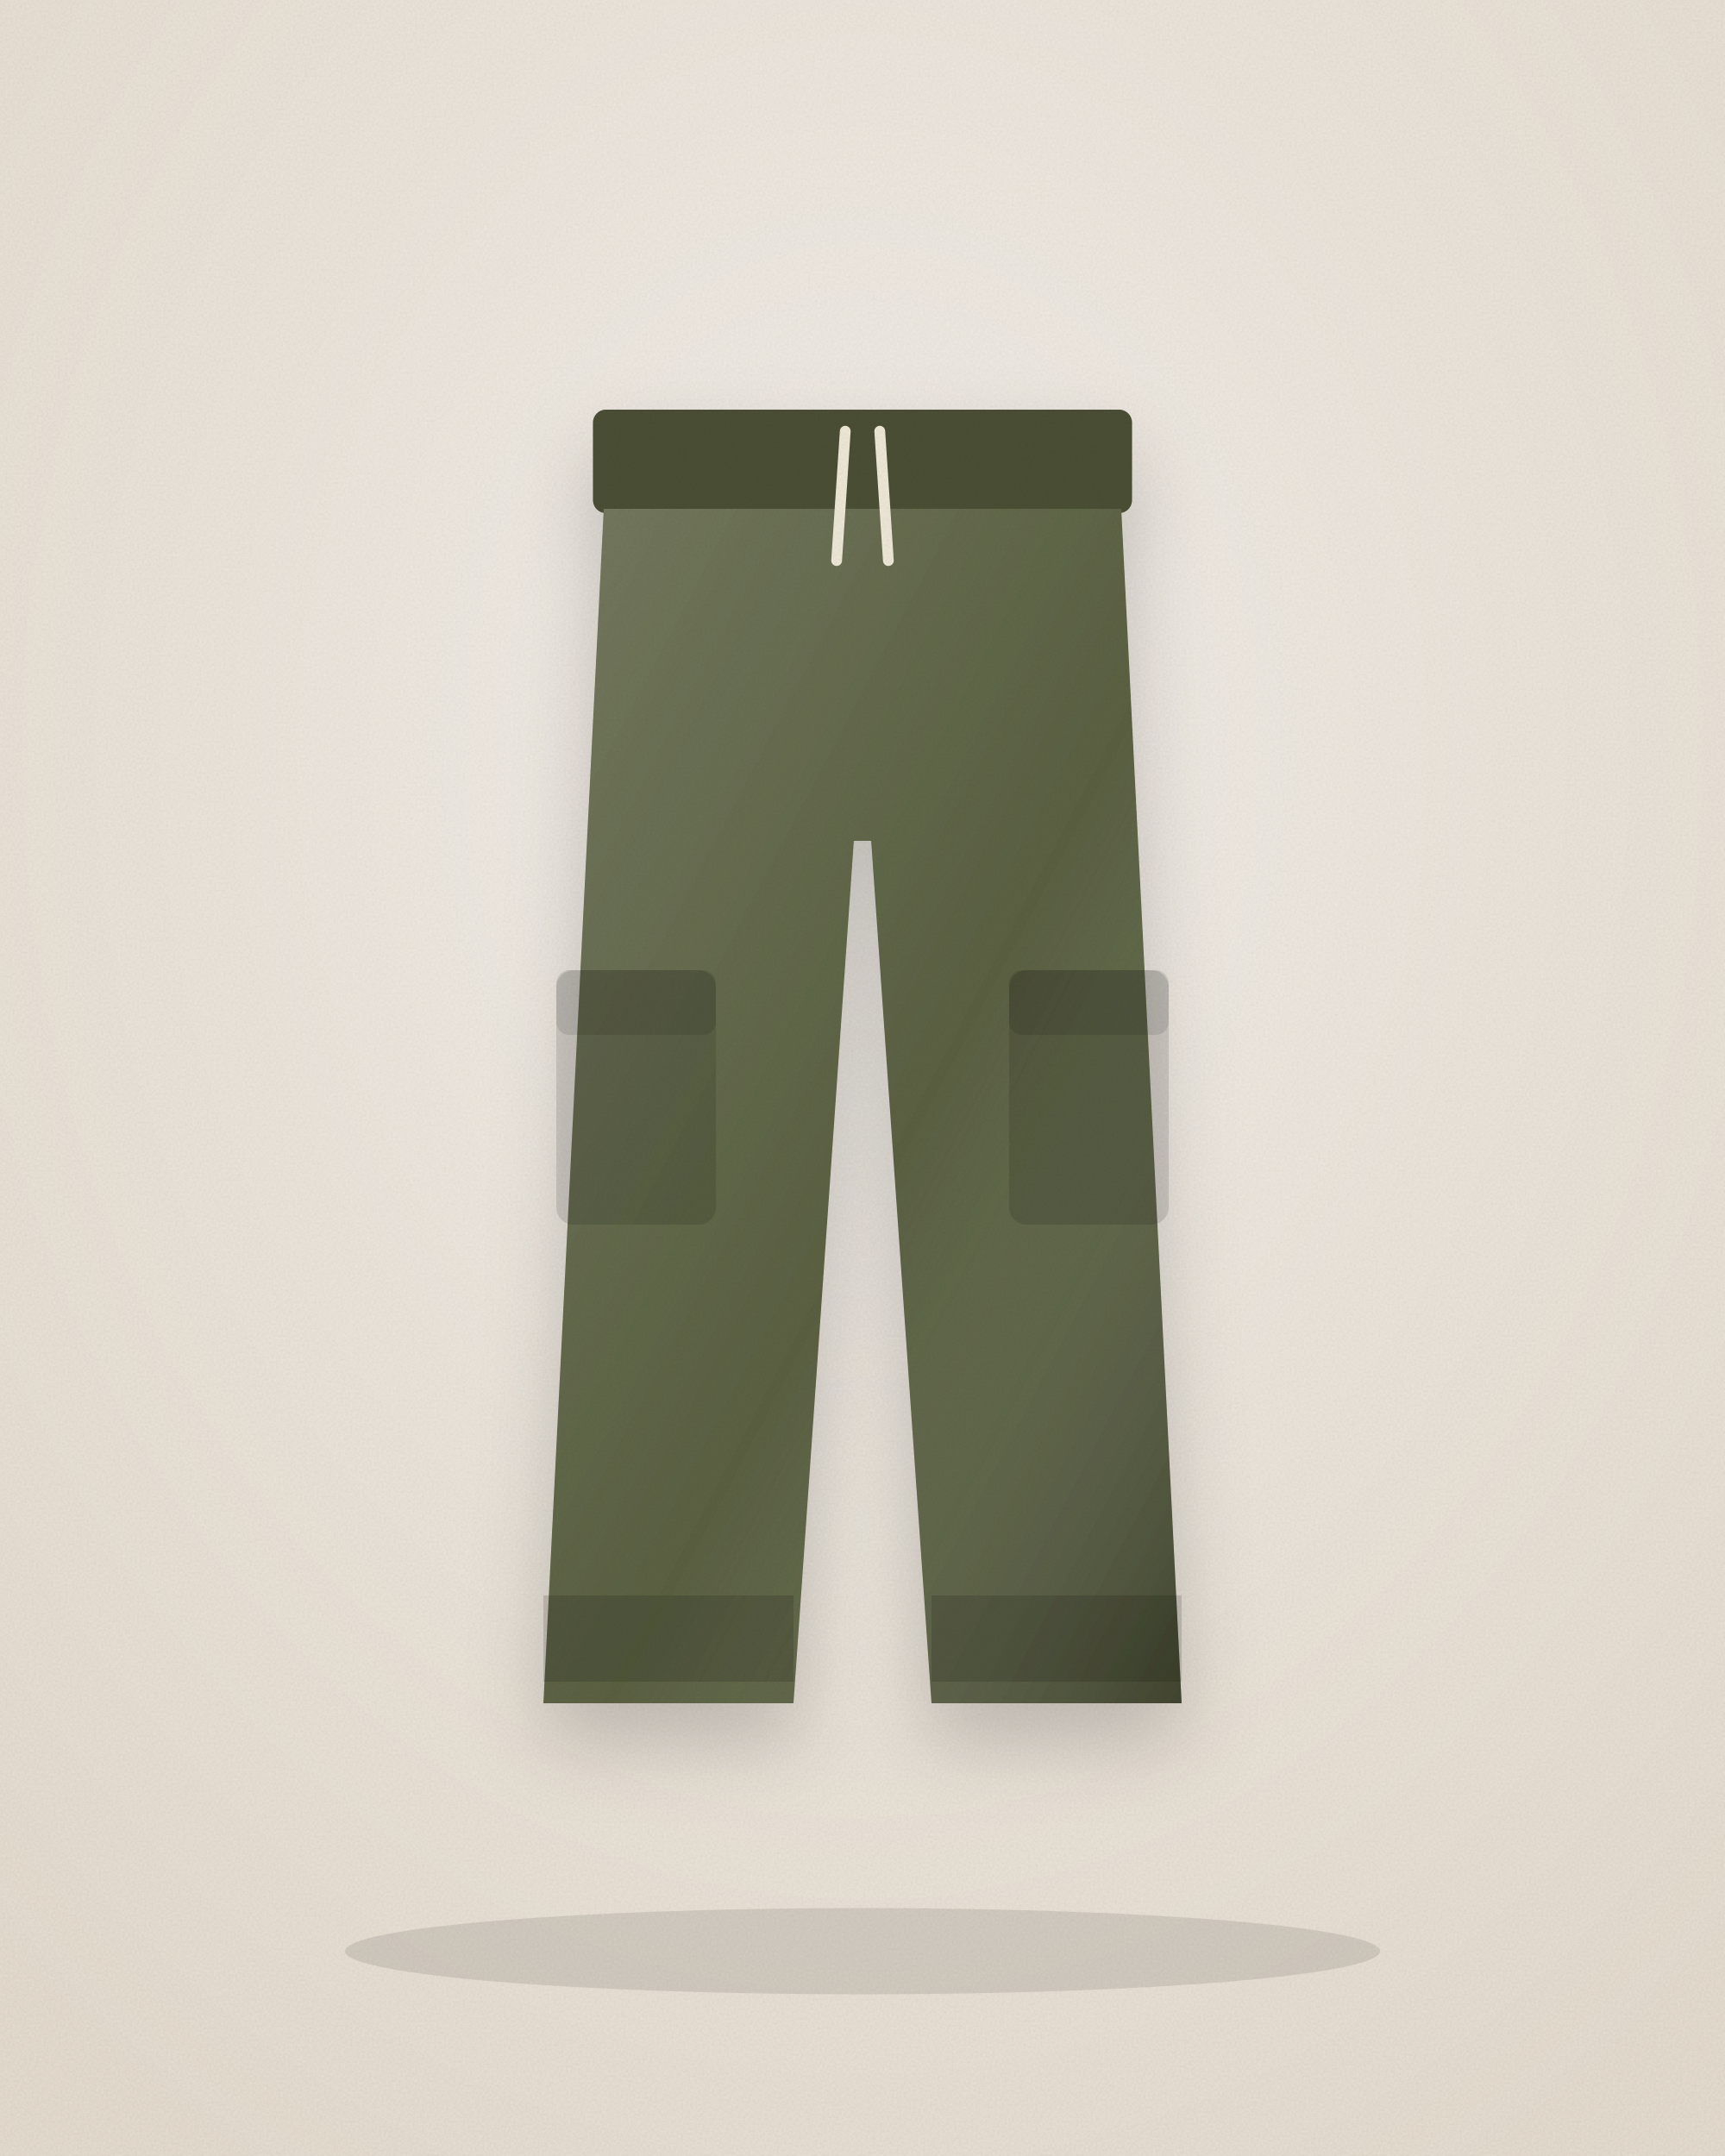
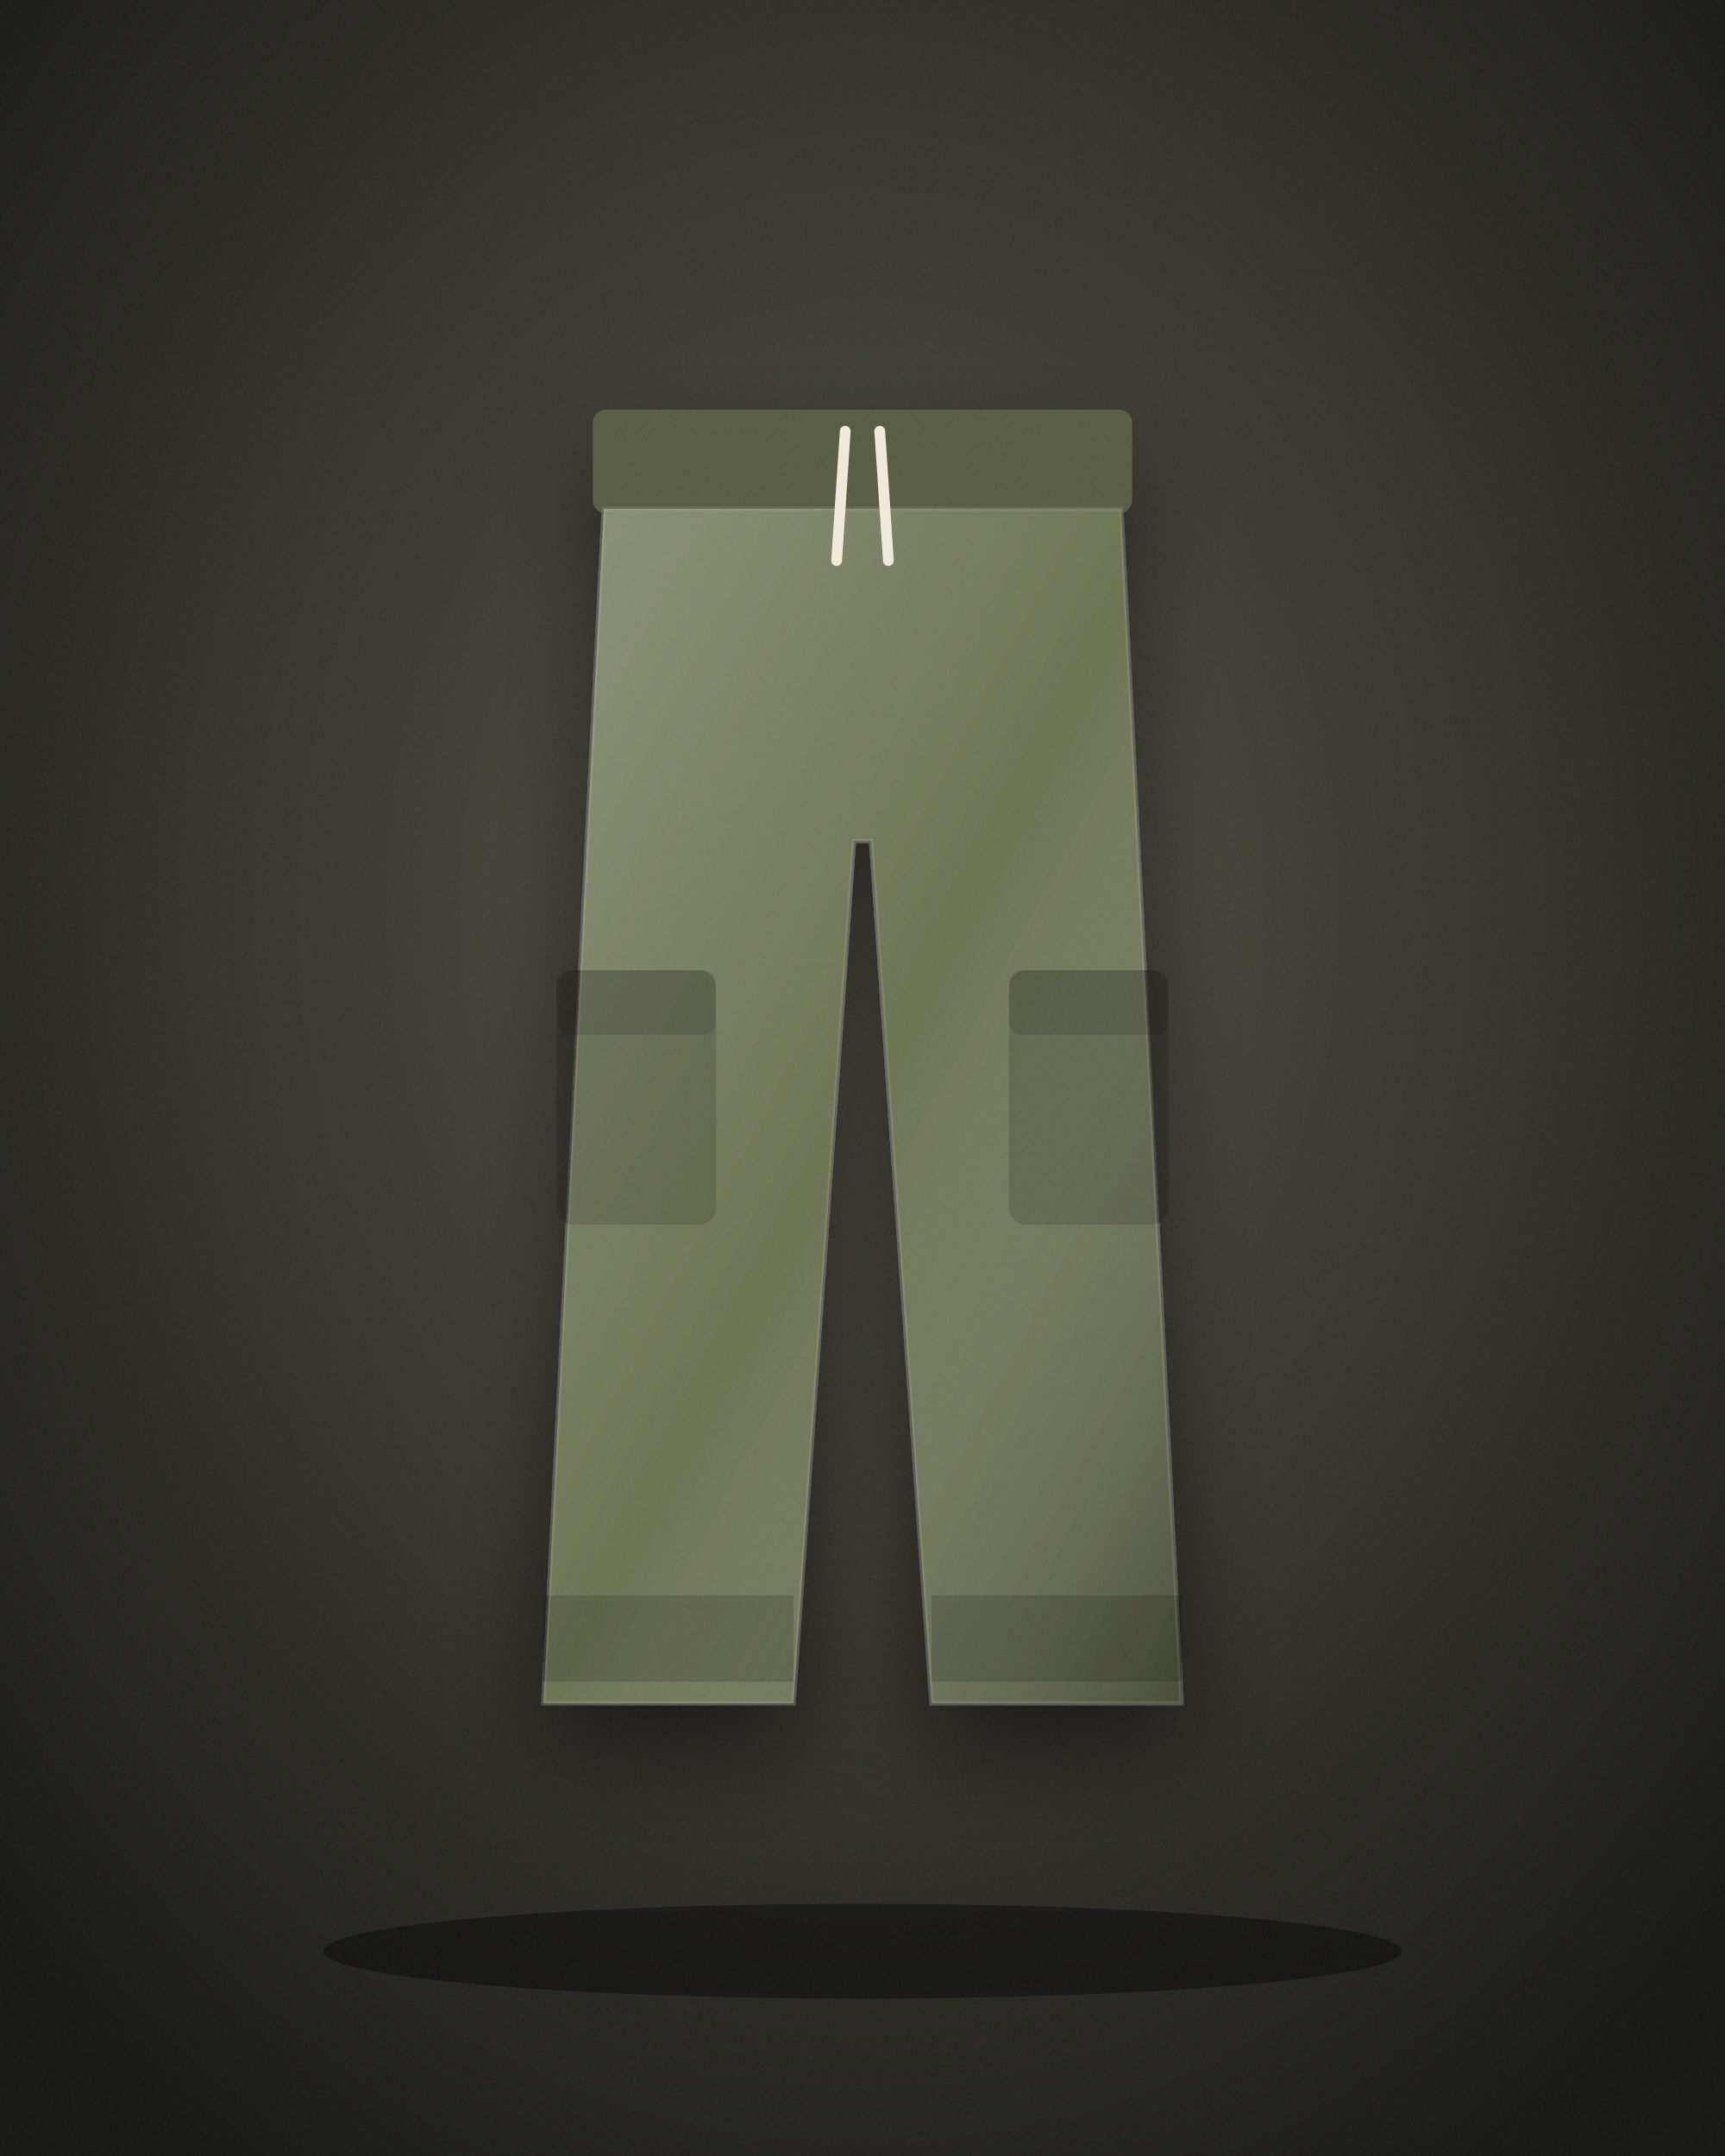
<svg xmlns="http://www.w3.org/2000/svg" viewBox="0 0 800 1000" width="800" height="1000">
  <defs>
-     <radialGradient id="foco" cx="50%" cy="35%" r="75%">
-       <stop offset="0" stop-color="#fff" stop-opacity=".55" />
-       <stop offset="1" stop-color="#fff" stop-opacity="0" />
+     <radialGradient id="foco" cx="50%" cy="42%" r="70%">
+       <stop offset="0" stop-color="#545246" />
+       <stop offset="1" stop-color="#141412" />
    </radialGradient>
    <linearGradient id="luz" x1="0" y1="0" x2="1" y2="1">
-       <stop offset="0" stop-color="#fff" stop-opacity=".16" />
-       <stop offset=".55" stop-color="#fff" stop-opacity="0" />
-       <stop offset="1" stop-color="#000" stop-opacity=".28" />
+       <stop offset="0" stop-color="#fff" stop-opacity=".22" />
+       <stop offset=".5" stop-color="#fff" stop-opacity="0" />
+       <stop offset="1" stop-color="#000" stop-opacity=".35" />
    </linearGradient>
    <filter id="grano">
-       <feTurbulence type="fractalNoise" baseFrequency=".9" numOctaves="2" stitchTiles="stitch" />
-       <feColorMatrix values="0 0 0 0 0  0 0 0 0 0  0 0 0 0 0  0 0 0 .06 0" />
+       <feTurbulence type="fractalNoise" baseFrequency=".85" numOctaves="2" stitchTiles="stitch" />
+       <feColorMatrix values="0 0 0 0 1  0 0 0 0 1  0 0 0 0 1  0 0 0 .05 0" />
    </filter>
    <filter id="sombra" x="-20%" y="-20%" width="140%" height="140%">
-       <feDropShadow dx="0" dy="18" stdDeviation="18" flood-color="#000" flood-opacity=".18" />
+       <feDropShadow dx="0" dy="22" stdDeviation="22" flood-color="#000" flood-opacity=".55" />
    </filter>
  </defs>
-   <rect width="800" height="1000" fill="#e6ddd0" />
  <rect width="800" height="1000" fill="url(#foco)" />
-   <ellipse cx="400" cy="905" rx="240" ry="20" fill="#000" opacity=".10" />
+   <ellipse cx="400" cy="905" rx="250" ry="22" fill="#000" opacity=".45" />
  <g filter="url(#sombra)">
-     <rect x="275" y="190" width="250" height="48" rx="6" fill="#5b6142" />
-     <rect x="275" y="190" width="250" height="48" rx="6" fill="#000" opacity=".18" />
-     <path d="M280 236 L520 236 L548 790 L432 790 L404 390 L396 390 L368 790 L252 790 Z" fill="#5b6142" />
+     <rect x="275" y="190" width="250" height="48" rx="6" fill="#6a7150" />
+     <rect x="275" y="190" width="250" height="48" rx="6" fill="#000" opacity=".2" />
+     <path d="M280 236 L520 236 L548 790 L432 790 L404 390 L396 390 L368 790 L252 790 Z" fill="#6a7150" />
    <path d="M280 236 L520 236 L548 790 L432 790 L404 390 L396 390 L368 790 L252 790 Z" fill="url(#luz)" />
-     <rect x="258" y="450" width="74" height="118" rx="8" fill="#000" opacity=".12" />
-     <rect x="258" y="450" width="74" height="30" rx="6" fill="#000" opacity=".1" />
-     <rect x="468" y="450" width="74" height="118" rx="8" fill="#000" opacity=".12" />
-     <rect x="468" y="450" width="74" height="30" rx="6" fill="#000" opacity=".1" />
-     <path d="M252 760 L368 760 M432 760 L548 760" stroke="#000" stroke-width="40" opacity=".14" />
+     <path d="M280 236 L520 236 L548 790 L432 790 L404 390 L396 390 L368 790 L252 790 Z" fill="none" stroke="#fff" stroke-opacity=".10" stroke-width="2" />
+     <rect x="258" y="450" width="74" height="118" rx="8" fill="#000" opacity=".14" />
+     <rect x="258" y="450" width="74" height="30" rx="6" fill="#000" opacity=".12" />
+     <rect x="468" y="450" width="74" height="118" rx="8" fill="#000" opacity=".14" />
+     <rect x="468" y="450" width="74" height="30" rx="6" fill="#000" opacity=".12" />
+     <path d="M252 760 L368 760 M432 760 L548 760" stroke="#000" stroke-width="40" opacity=".16" />
    <path d="M392 200 L388 260 M408 200 L412 260" stroke="#efe9d8" stroke-width="5" stroke-linecap="round" />
  </g>
  <rect width="800" height="1000" filter="url(#grano)" />
</svg>
